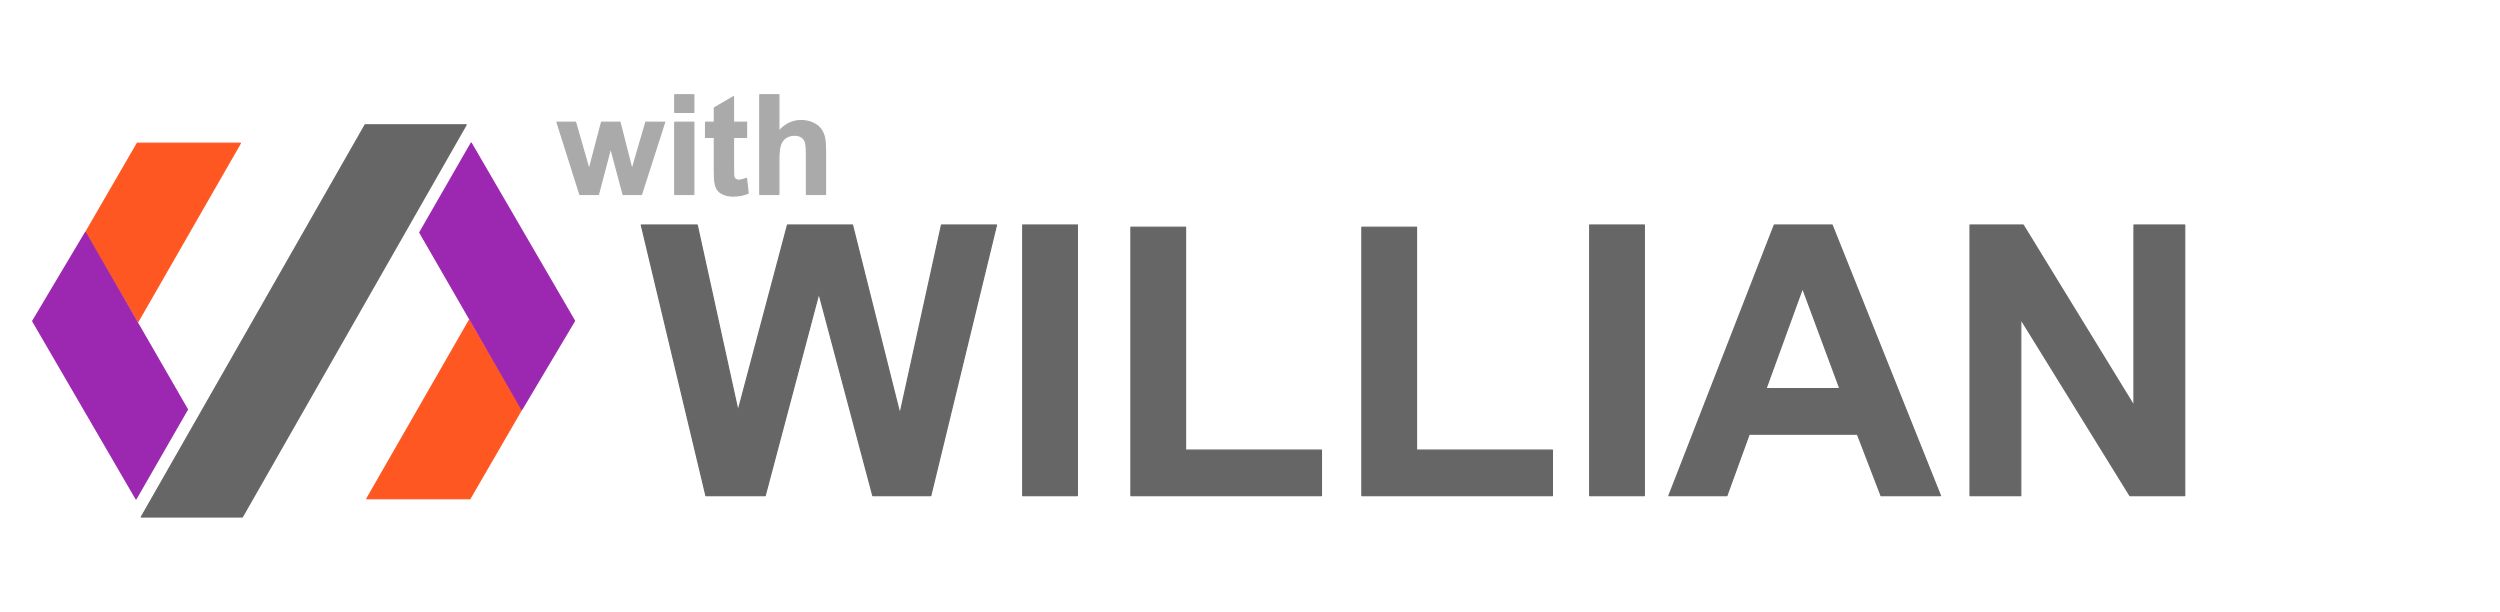
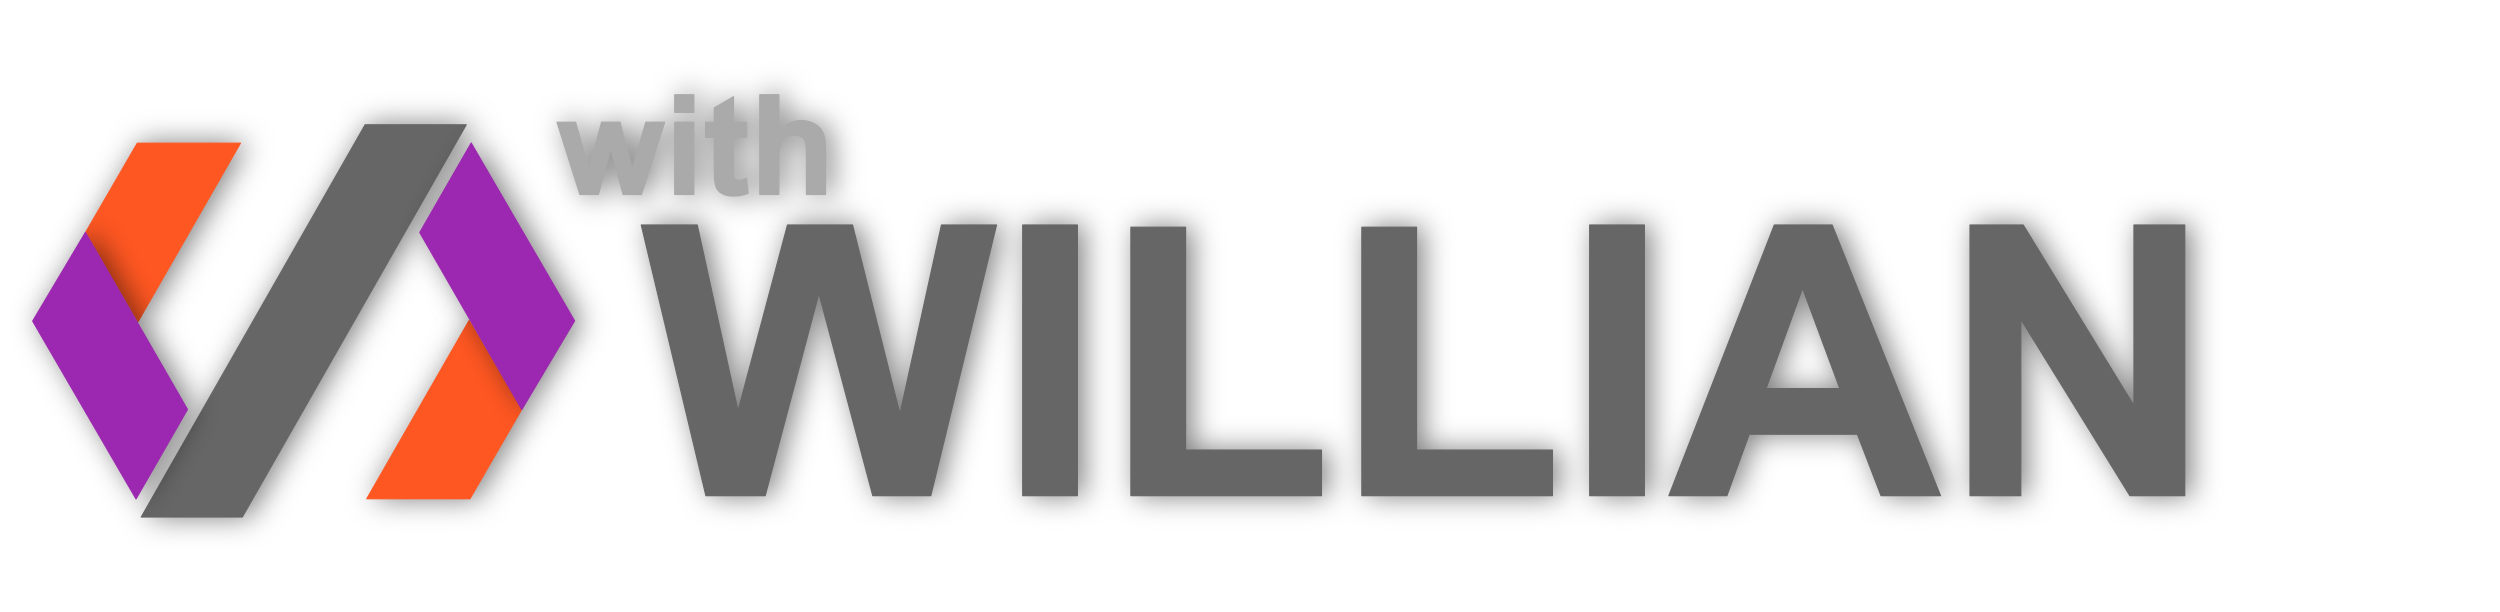
- <svg xmlns="http://www.w3.org/2000/svg" version="1.1" viewBox="0.0 0.0 2076.165 508.0" fill="none" stroke="none" stroke-linecap="square" stroke-miterlimit="10">
+ <svg xmlns="http://www.w3.org/2000/svg" xmlns:xlink="http://www.w3.org/1999/xlink" version="1.1" viewBox="0.0 0.0 2076.165 508.0" fill="none" stroke="none" stroke-linecap="square" stroke-miterlimit="10">
  <clipPath id="p.0">
    <path d="m0 0l2076.165 0l0 508.0l-2076.165 0l0 -508.0z" clip-rule="nonzero" />
  </clipPath>
  <g clip-path="url(#p.0)">
    <path fill="#000000" fill-opacity="0.0" d="m0 0l2076.165 0l0 508.0l-2076.165 0z" fill-rule="evenodd" />
-     <path fill="#666666" d="m532.57 186.86l53.663 224.77l49.217 0l44.617 -168.041l44.77 168.041l48.143 0l54.583 -224.77l-45.69 0l-34.498 157.002l-39.404 -157.002l-53.97 0l-41.091 154.395l-33.884 -154.395z" fill-rule="evenodd" />
-     <path fill="#666666" d="m849.335 186.86l0 224.77l45.384 0l0 -224.77z" fill-rule="evenodd" />
-     <path fill="#666666" d="m939.182 188.699l0 222.931l158.229 0l0 -37.871l-112.846 0l0 -185.06z" fill-rule="evenodd" />
-     <path fill="#666666" d="m1130.989 188.699l0 222.931l158.229 0l0 -37.871l-112.846 0l0 -185.06z" fill-rule="evenodd" />
-     <path fill="#666666" d="m1320.189 186.86l0 224.77l45.384 0l0 -224.77z" fill-rule="evenodd" />
-     <path fill="#666666" d="m1496.971 239.296l30.971 83.407l-61.329 0l30.358 -83.407zm-23.458 -52.436l-87.547 224.77l48.143 0l18.552 -51.056l89.847 0l19.625 51.056l49.37 0l-90 -224.77z" fill-rule="evenodd" />
-     <path fill="#666666" d="m1636.034 186.86l0 224.77l42.164 0l0 -146.576l90.614 146.576l45.537 0l0 -224.77l-42.164 0l0 150.102l-91.994 -150.102z" fill-rule="evenodd" />
-     <path stroke="#666666" stroke-width="1.0" stroke-linejoin="round" stroke-linecap="butt" d="m532.57 186.86l53.663 224.77l49.217 0l44.617 -168.041l44.77 168.041l48.143 0l54.583 -224.77l-45.69 0l-34.498 157.002l-39.404 -157.002l-53.97 0l-41.091 154.395l-33.884 -154.395z" fill-rule="evenodd" />
-     <path stroke="#666666" stroke-width="1.0" stroke-linejoin="round" stroke-linecap="butt" d="m849.335 186.86l0 224.77l45.384 0l0 -224.77z" fill-rule="evenodd" />
-     <path stroke="#666666" stroke-width="1.0" stroke-linejoin="round" stroke-linecap="butt" d="m939.182 188.699l0 222.931l158.229 0l0 -37.871l-112.846 0l0 -185.06z" fill-rule="evenodd" />
-     <path stroke="#666666" stroke-width="1.0" stroke-linejoin="round" stroke-linecap="butt" d="m1130.989 188.699l0 222.931l158.229 0l0 -37.871l-112.846 0l0 -185.06z" fill-rule="evenodd" />
-     <path stroke="#666666" stroke-width="1.0" stroke-linejoin="round" stroke-linecap="butt" d="m1320.189 186.86l0 224.77l45.384 0l0 -224.77z" fill-rule="evenodd" />
-     <path stroke="#666666" stroke-width="1.0" stroke-linejoin="round" stroke-linecap="butt" d="m1496.971 239.296l30.971 83.407l-61.329 0l30.358 -83.407zm-23.458 -52.436l-87.547 224.77l48.143 0l18.552 -51.056l89.847 0l19.625 51.056l49.37 0l-90 -224.77z" fill-rule="evenodd" />
-     <path stroke="#666666" stroke-width="1.0" stroke-linejoin="round" stroke-linecap="butt" d="m1636.034 186.86l0 224.77l42.164 0l0 -146.576l90.614 146.576l45.537 0l0 -224.77l-42.164 0l0 150.102l-91.994 -150.102z" fill-rule="evenodd" />
-     <path fill="#aaaaaa" d="m462.57 101.478l18.981 59.992l15.422 0l10.168 -38.582l10.338 38.582l15.252 0l19.263 -59.992l-15.648 0l-11.467 39.317l-9.999 -39.317l-15.309 0l-10.338 39.317l-11.242 -39.317z" fill-rule="evenodd" />
-     <path fill="#aaaaaa" d="m560.354 78.656l0 14.687l15.874 0l0 -14.687zm0 22.822l0 59.992l15.874 0l0 -59.992z" fill-rule="evenodd" />
-     <path fill="#aaaaaa" d="m609.161 80.294l-15.93 9.264l0 11.919l-7.287 0l0 12.654l7.287 0l0 26.155c0 5.611 0.169 9.34 0.508 11.185c0.414 2.599 1.155 4.664 2.222 6.195c1.08 1.519 2.768 2.762 5.065 3.728c2.297 0.954 4.877 1.431 7.739 1.431c4.67 0 8.85 -0.791 12.541 -2.373l-1.356 -12.315c-2.787 1.017 -4.915 1.525 -6.383 1.525c-1.055 0 -1.952 -0.264 -2.693 -0.791c-0.728 -0.527 -1.199 -1.193 -1.412 -1.996c-0.201 -0.816 -0.301 -3.672 -0.301 -8.568l0 -24.178l10.846 0l0 -12.654l-10.846 0l0 -21.184z" fill-rule="evenodd" />
-     <path fill="#aaaaaa" d="m630.966 78.656l0 82.814l15.874 0l0 -30.053c0 -5.046 0.477 -8.856 1.431 -11.43c0.967 -2.586 2.486 -4.519 4.557 -5.8c2.071 -1.28 4.425 -1.921 7.061 -1.921c2.297 0 4.205 0.502 5.724 1.506c1.532 0.992 2.599 2.335 3.201 4.03c0.603 1.695 0.904 5.687 0.904 11.976l0 31.691l15.874 0l0 -35.193c0 -5.385 -0.276 -9.358 -0.829 -11.919c-0.54 -2.561 -1.557 -4.896 -3.05 -7.005c-1.481 -2.109 -3.691 -3.841 -6.628 -5.197c-2.938 -1.356 -6.233 -2.034 -9.886 -2.034c-7.118 0 -13.237 2.994 -18.359 8.982l0 -30.448z" fill-rule="evenodd" />
-     <path stroke="#aaaaaa" stroke-width="1.0" stroke-linejoin="round" stroke-linecap="butt" d="m462.57 101.478l18.981 59.992l15.422 0l10.168 -38.582l10.338 38.582l15.252 0l19.263 -59.992l-15.648 0l-11.467 39.317l-9.999 -39.317l-15.309 0l-10.338 39.317l-11.242 -39.317z" fill-rule="evenodd" />
-     <path stroke="#aaaaaa" stroke-width="1.0" stroke-linejoin="round" stroke-linecap="butt" d="m560.354 78.656l0 14.687l15.874 0l0 -14.687zm0 22.822l0 59.992l15.874 0l0 -59.992z" fill-rule="evenodd" />
-     <path stroke="#aaaaaa" stroke-width="1.0" stroke-linejoin="round" stroke-linecap="butt" d="m609.161 80.294l-15.93 9.264l0 11.919l-7.287 0l0 12.654l7.287 0l0 26.155c0 5.611 0.169 9.34 0.508 11.185c0.414 2.599 1.155 4.664 2.222 6.195c1.08 1.519 2.768 2.762 5.065 3.728c2.297 0.954 4.877 1.431 7.739 1.431c4.67 0 8.85 -0.791 12.541 -2.373l-1.356 -12.315c-2.787 1.017 -4.915 1.525 -6.383 1.525c-1.055 0 -1.952 -0.264 -2.693 -0.791c-0.728 -0.527 -1.199 -1.193 -1.412 -1.996c-0.201 -0.816 -0.301 -3.672 -0.301 -8.568l0 -24.178l10.846 0l0 -12.654l-10.846 0l0 -21.184z" fill-rule="evenodd" />
-     <path stroke="#aaaaaa" stroke-width="1.0" stroke-linejoin="round" stroke-linecap="butt" d="m630.966 78.656l0 82.814l15.874 0l0 -30.053c0 -5.046 0.477 -8.856 1.431 -11.43c0.967 -2.586 2.486 -4.519 4.557 -5.8c2.071 -1.28 4.425 -1.921 7.061 -1.921c2.297 0 4.205 0.502 5.724 1.506c1.532 0.992 2.599 2.335 3.201 4.03c0.603 1.695 0.904 5.687 0.904 11.976l0 31.691l15.874 0l0 -35.193c0 -5.385 -0.276 -9.358 -0.829 -11.919c-0.54 -2.561 -1.557 -4.896 -3.05 -7.005c-1.481 -2.109 -3.691 -3.841 -6.628 -5.197c-2.938 -1.356 -6.233 -2.034 -9.886 -2.034c-7.118 0 -13.237 2.994 -18.359 8.982l0 -30.448z" fill-rule="evenodd" />
-     <path fill="#666666" d="m117.346 429.344l185.905 -325.701l83.89 0l-185.905 325.701z" fill-rule="evenodd" />
-     <path stroke="#666666" stroke-width="1.0" stroke-linejoin="round" stroke-linecap="butt" d="m117.346 429.344l185.905 -325.701l83.89 0l-185.905 325.701z" fill-rule="evenodd" />
-     <path fill="#ff5722" d="m199.637 118.938l-85.604 0l-42.766 73.82l43.359 74.264z" fill-rule="evenodd" />
-     <path stroke="#ff5722" stroke-width="1.0" stroke-linejoin="round" stroke-linecap="butt" d="m199.637 118.938l-85.604 0l-42.766 73.82l43.359 74.264z" fill-rule="evenodd" />
-     <path fill="#9c27b0" d="m70.944 193.06l84.715 146.973l-42.691 74.266l-85.826 -147.64z" fill-rule="evenodd" />
-     <path stroke="#9c27b0" stroke-width="1.0" stroke-linejoin="round" stroke-linecap="butt" d="m70.944 193.06l84.715 146.973l-42.691 74.266l-85.826 -147.64z" fill-rule="evenodd" />
-     <path fill="#ff5722" d="m304.643 414.181l85.604 0l42.766 -73.82l-43.359 -74.264z" fill-rule="evenodd" />
-     <path stroke="#ff5722" stroke-width="1.0" stroke-linejoin="round" stroke-linecap="butt" d="m304.643 414.181l85.604 0l42.766 -73.82l-43.359 -74.264z" fill-rule="evenodd" />
-     <path fill="#9c27b0" d="m433.337 340.06l-84.715 -146.973l42.691 -74.266l85.826 147.64z" fill-rule="evenodd" />
-     <path stroke="#9c27b0" stroke-width="1.0" stroke-linejoin="round" stroke-linecap="butt" d="m433.337 340.06l-84.715 -146.973l42.691 -74.266l85.826 147.64z" fill-rule="evenodd" />
+     <g filter="url(#shadowFilter-p.1)">
+       <use xlink:href="#p.1" transform="matrix(1.0 0.0 0.0 1.0 5.0 0.0)" />
+     </g>
+     <defs>
+       <filter id="shadowFilter-p.1" filterUnits="userSpaceOnUse">
+         <feGaussianBlur in="SourceAlpha" stdDeviation="11.5" result="blur" />
+         <feComponentTransfer in="blur" color-interpolation-filters="sRGB">
+           <feFuncR type="linear" slope="0" intercept="0.0" />
+           <feFuncG type="linear" slope="0" intercept="0.0" />
+           <feFuncB type="linear" slope="0" intercept="0.0" />
+           <feFuncA type="linear" slope="0.5" intercept="0" />
+         </feComponentTransfer>
+       </filter>
+     </defs>
+     <g id="p.1">
+       <path fill="#666666" d="m532.57 186.86l53.663 224.77l49.217 0l44.617 -168.041l44.77 168.041l48.143 0l54.583 -224.77l-45.69 0l-34.498 157.002l-39.404 -157.002l-53.97 0l-41.091 154.395l-33.884 -154.395z" fill-rule="evenodd" />
+       <path fill="#666666" d="m849.335 186.86l0 224.77l45.384 0l0 -224.77z" fill-rule="evenodd" />
+       <path fill="#666666" d="m939.182 188.699l0 222.931l158.229 0l0 -37.871l-112.846 0l0 -185.06z" fill-rule="evenodd" />
+       <path fill="#666666" d="m1130.989 188.699l0 222.931l158.229 0l0 -37.871l-112.846 0l0 -185.06z" fill-rule="evenodd" />
+       <path fill="#666666" d="m1320.189 186.86l0 224.77l45.384 0l0 -224.77z" fill-rule="evenodd" />
+       <path fill="#666666" d="m1496.971 239.296l30.971 83.407l-61.329 0l30.358 -83.407zm-23.458 -52.436l-87.547 224.77l48.143 0l18.552 -51.056l89.847 0l19.625 51.056l49.37 0l-90 -224.77z" fill-rule="evenodd" />
+       <path fill="#666666" d="m1636.034 186.86l0 224.77l42.164 0l0 -146.576l90.614 146.576l45.537 0l0 -224.77l-42.164 0l0 150.102l-91.994 -150.102z" fill-rule="evenodd" />
+       <path stroke="#666666" stroke-width="1.0" stroke-linejoin="round" stroke-linecap="butt" d="m532.57 186.86l53.663 224.77l49.217 0l44.617 -168.041l44.77 168.041l48.143 0l54.583 -224.77l-45.69 0l-34.498 157.002l-39.404 -157.002l-53.97 0l-41.091 154.395l-33.884 -154.395z" fill-rule="evenodd" />
+       <path stroke="#666666" stroke-width="1.0" stroke-linejoin="round" stroke-linecap="butt" d="m849.335 186.86l0 224.77l45.384 0l0 -224.77z" fill-rule="evenodd" />
+       <path stroke="#666666" stroke-width="1.0" stroke-linejoin="round" stroke-linecap="butt" d="m939.182 188.699l0 222.931l158.229 0l0 -37.871l-112.846 0l0 -185.06z" fill-rule="evenodd" />
+       <path stroke="#666666" stroke-width="1.0" stroke-linejoin="round" stroke-linecap="butt" d="m1130.989 188.699l0 222.931l158.229 0l0 -37.871l-112.846 0l0 -185.06z" fill-rule="evenodd" />
+       <path stroke="#666666" stroke-width="1.0" stroke-linejoin="round" stroke-linecap="butt" d="m1320.189 186.86l0 224.77l45.384 0l0 -224.77z" fill-rule="evenodd" />
+       <path stroke="#666666" stroke-width="1.0" stroke-linejoin="round" stroke-linecap="butt" d="m1496.971 239.296l30.971 83.407l-61.329 0l30.358 -83.407zm-23.458 -52.436l-87.547 224.77l48.143 0l18.552 -51.056l89.847 0l19.625 51.056l49.37 0l-90 -224.77z" fill-rule="evenodd" />
+       <path stroke="#666666" stroke-width="1.0" stroke-linejoin="round" stroke-linecap="butt" d="m1636.034 186.86l0 224.77l42.164 0l0 -146.576l90.614 146.576l45.537 0l0 -224.77l-42.164 0l0 150.102l-91.994 -150.102z" fill-rule="evenodd" />
+     </g>
+     <g filter="url(#shadowFilter-p.2)">
+       <use xlink:href="#p.2" transform="matrix(1.0 0.0 0.0 1.0 5.0 0.0)" />
+     </g>
+     <defs>
+       <filter id="shadowFilter-p.2" filterUnits="userSpaceOnUse">
+         <feGaussianBlur in="SourceAlpha" stdDeviation="11.5" result="blur" />
+         <feComponentTransfer in="blur" color-interpolation-filters="sRGB">
+           <feFuncR type="linear" slope="0" intercept="0.0" />
+           <feFuncG type="linear" slope="0" intercept="0.0" />
+           <feFuncB type="linear" slope="0" intercept="0.0" />
+           <feFuncA type="linear" slope="0.5" intercept="0" />
+         </feComponentTransfer>
+       </filter>
+     </defs>
+     <g id="p.2">
+       <path fill="#aaaaaa" d="m462.57 101.478l18.981 59.992l15.422 0l10.168 -38.582l10.338 38.582l15.252 0l19.263 -59.992l-15.648 0l-11.467 39.317l-9.999 -39.317l-15.309 0l-10.338 39.317l-11.242 -39.317z" fill-rule="evenodd" />
+       <path fill="#aaaaaa" d="m560.354 78.656l0 14.687l15.874 0l0 -14.687zm0 22.822l0 59.992l15.874 0l0 -59.992z" fill-rule="evenodd" />
+       <path fill="#aaaaaa" d="m609.161 80.294l-15.93 9.264l0 11.919l-7.287 0l0 12.654l7.287 0l0 26.155c0 5.611 0.169 9.34 0.508 11.185c0.414 2.599 1.155 4.664 2.222 6.195c1.08 1.519 2.768 2.762 5.065 3.728c2.297 0.954 4.877 1.431 7.739 1.431c4.67 0 8.85 -0.791 12.541 -2.373l-1.356 -12.315c-2.787 1.017 -4.915 1.525 -6.383 1.525c-1.055 0 -1.952 -0.264 -2.693 -0.791c-0.728 -0.527 -1.199 -1.193 -1.412 -1.996c-0.201 -0.816 -0.301 -3.672 -0.301 -8.568l0 -24.178l10.846 0l0 -12.654l-10.846 0l0 -21.184z" fill-rule="evenodd" />
+       <path fill="#aaaaaa" d="m630.966 78.656l0 82.814l15.874 0l0 -30.053c0 -5.046 0.477 -8.856 1.431 -11.43c0.967 -2.586 2.486 -4.519 4.557 -5.8c2.071 -1.28 4.425 -1.921 7.061 -1.921c2.297 0 4.205 0.502 5.724 1.506c1.532 0.992 2.599 2.335 3.201 4.03c0.603 1.695 0.904 5.687 0.904 11.976l0 31.691l15.874 0l0 -35.193c0 -5.385 -0.276 -9.358 -0.829 -11.919c-0.54 -2.561 -1.557 -4.896 -3.05 -7.005c-1.481 -2.109 -3.691 -3.841 -6.628 -5.197c-2.938 -1.356 -6.233 -2.034 -9.886 -2.034c-7.118 0 -13.237 2.994 -18.359 8.982l0 -30.448z" fill-rule="evenodd" />
+       <path stroke="#aaaaaa" stroke-width="1.0" stroke-linejoin="round" stroke-linecap="butt" d="m462.57 101.478l18.981 59.992l15.422 0l10.168 -38.582l10.338 38.582l15.252 0l19.263 -59.992l-15.648 0l-11.467 39.317l-9.999 -39.317l-15.309 0l-10.338 39.317l-11.242 -39.317z" fill-rule="evenodd" />
+       <path stroke="#aaaaaa" stroke-width="1.0" stroke-linejoin="round" stroke-linecap="butt" d="m560.354 78.656l0 14.687l15.874 0l0 -14.687zm0 22.822l0 59.992l15.874 0l0 -59.992z" fill-rule="evenodd" />
+       <path stroke="#aaaaaa" stroke-width="1.0" stroke-linejoin="round" stroke-linecap="butt" d="m609.161 80.294l-15.93 9.264l0 11.919l-7.287 0l0 12.654l7.287 0l0 26.155c0 5.611 0.169 9.34 0.508 11.185c0.414 2.599 1.155 4.664 2.222 6.195c1.08 1.519 2.768 2.762 5.065 3.728c2.297 0.954 4.877 1.431 7.739 1.431c4.67 0 8.85 -0.791 12.541 -2.373l-1.356 -12.315c-2.787 1.017 -4.915 1.525 -6.383 1.525c-1.055 0 -1.952 -0.264 -2.693 -0.791c-0.728 -0.527 -1.199 -1.193 -1.412 -1.996c-0.201 -0.816 -0.301 -3.672 -0.301 -8.568l0 -24.178l10.846 0l0 -12.654l-10.846 0l0 -21.184z" fill-rule="evenodd" />
+       <path stroke="#aaaaaa" stroke-width="1.0" stroke-linejoin="round" stroke-linecap="butt" d="m630.966 78.656l0 82.814l15.874 0l0 -30.053c0 -5.046 0.477 -8.856 1.431 -11.43c0.967 -2.586 2.486 -4.519 4.557 -5.8c2.071 -1.28 4.425 -1.921 7.061 -1.921c2.297 0 4.205 0.502 5.724 1.506c1.532 0.992 2.599 2.335 3.201 4.03c0.603 1.695 0.904 5.687 0.904 11.976l0 31.691l15.874 0l0 -35.193c0 -5.385 -0.276 -9.358 -0.829 -11.919c-0.54 -2.561 -1.557 -4.896 -3.05 -7.005c-1.481 -2.109 -3.691 -3.841 -6.628 -5.197c-2.938 -1.356 -6.233 -2.034 -9.886 -2.034c-7.118 0 -13.237 2.994 -18.359 8.982l0 -30.448z" fill-rule="evenodd" />
+     </g>
+     <g filter="url(#shadowFilter-p.3)">
+       <use xlink:href="#p.3" transform="matrix(1.0 0.0 0.0 1.0 5.0 0.0)" />
+     </g>
+     <defs>
+       <filter id="shadowFilter-p.3" filterUnits="userSpaceOnUse">
+         <feGaussianBlur in="SourceAlpha" stdDeviation="11.5" result="blur" />
+         <feComponentTransfer in="blur" color-interpolation-filters="sRGB">
+           <feFuncR type="linear" slope="0" intercept="0.0" />
+           <feFuncG type="linear" slope="0" intercept="0.0" />
+           <feFuncB type="linear" slope="0" intercept="0.0" />
+           <feFuncA type="linear" slope="0.5" intercept="0" />
+         </feComponentTransfer>
+       </filter>
+     </defs>
+     <g id="p.3">
+       <path fill="#666666" d="m117.346 429.344l185.905 -325.701l83.89 0l-185.905 325.701z" fill-rule="evenodd" />
+       <path stroke="#666666" stroke-width="1.0" stroke-linejoin="round" stroke-linecap="butt" d="m117.346 429.344l185.905 -325.701l83.89 0l-185.905 325.701z" fill-rule="evenodd" />
+     </g>
+     <g filter="url(#shadowFilter-p.4)">
+       <use xlink:href="#p.4" transform="matrix(1.0 0.0 0.0 1.0 5.0 0.0)" />
+     </g>
+     <defs>
+       <filter id="shadowFilter-p.4" filterUnits="userSpaceOnUse">
+         <feGaussianBlur in="SourceAlpha" stdDeviation="11.5" result="blur" />
+         <feComponentTransfer in="blur" color-interpolation-filters="sRGB">
+           <feFuncR type="linear" slope="0" intercept="0.0" />
+           <feFuncG type="linear" slope="0" intercept="0.0" />
+           <feFuncB type="linear" slope="0" intercept="0.0" />
+           <feFuncA type="linear" slope="0.5" intercept="0" />
+         </feComponentTransfer>
+       </filter>
+     </defs>
+     <g id="p.4">
+       <path fill="#ff5722" d="m199.637 118.938l-85.604 0l-42.766 73.82l43.359 74.264z" fill-rule="evenodd" />
+       <path stroke="#ff5722" stroke-width="1.0" stroke-linejoin="round" stroke-linecap="butt" d="m199.637 118.938l-85.604 0l-42.766 73.82l43.359 74.264z" fill-rule="evenodd" />
+     </g>
+     <g filter="url(#shadowFilter-p.5)">
+       <use xlink:href="#p.5" transform="matrix(1.0 0.0 0.0 1.0 5.0 0.0)" />
+     </g>
+     <defs>
+       <filter id="shadowFilter-p.5" filterUnits="userSpaceOnUse">
+         <feGaussianBlur in="SourceAlpha" stdDeviation="11.5" result="blur" />
+         <feComponentTransfer in="blur" color-interpolation-filters="sRGB">
+           <feFuncR type="linear" slope="0" intercept="0.0" />
+           <feFuncG type="linear" slope="0" intercept="0.0" />
+           <feFuncB type="linear" slope="0" intercept="0.0" />
+           <feFuncA type="linear" slope="0.5" intercept="0" />
+         </feComponentTransfer>
+       </filter>
+     </defs>
+     <g id="p.5">
+       <path fill="#9c27b0" d="m70.944 193.06l84.715 146.973l-42.691 74.266l-85.826 -147.64z" fill-rule="evenodd" />
+       <path stroke="#9c27b0" stroke-width="1.0" stroke-linejoin="round" stroke-linecap="butt" d="m70.944 193.06l84.715 146.973l-42.691 74.266l-85.826 -147.64z" fill-rule="evenodd" />
+     </g>
+     <g filter="url(#shadowFilter-p.6)">
+       <use xlink:href="#p.6" transform="matrix(1.0 0.0 0.0 1.0 5.0 0.0)" />
+     </g>
+     <defs>
+       <filter id="shadowFilter-p.6" filterUnits="userSpaceOnUse">
+         <feGaussianBlur in="SourceAlpha" stdDeviation="11.5" result="blur" />
+         <feComponentTransfer in="blur" color-interpolation-filters="sRGB">
+           <feFuncR type="linear" slope="0" intercept="0.0" />
+           <feFuncG type="linear" slope="0" intercept="0.0" />
+           <feFuncB type="linear" slope="0" intercept="0.0" />
+           <feFuncA type="linear" slope="0.5" intercept="0" />
+         </feComponentTransfer>
+       </filter>
+     </defs>
+     <g id="p.6">
+       <path fill="#ff5722" d="m304.643 414.181l85.604 0l42.766 -73.82l-43.359 -74.264z" fill-rule="evenodd" />
+       <path stroke="#ff5722" stroke-width="1.0" stroke-linejoin="round" stroke-linecap="butt" d="m304.643 414.181l85.604 0l42.766 -73.82l-43.359 -74.264z" fill-rule="evenodd" />
+     </g>
+     <g filter="url(#shadowFilter-p.7)">
+       <use xlink:href="#p.7" transform="matrix(1.0 0.0 0.0 1.0 5.0 0.0)" />
+     </g>
+     <defs>
+       <filter id="shadowFilter-p.7" filterUnits="userSpaceOnUse">
+         <feGaussianBlur in="SourceAlpha" stdDeviation="11.5" result="blur" />
+         <feComponentTransfer in="blur" color-interpolation-filters="sRGB">
+           <feFuncR type="linear" slope="0" intercept="0.0" />
+           <feFuncG type="linear" slope="0" intercept="0.0" />
+           <feFuncB type="linear" slope="0" intercept="0.0" />
+           <feFuncA type="linear" slope="0.5" intercept="0" />
+         </feComponentTransfer>
+       </filter>
+     </defs>
+     <g id="p.7">
+       <path fill="#9c27b0" d="m433.337 340.06l-84.715 -146.973l42.691 -74.266l85.826 147.64z" fill-rule="evenodd" />
+       <path stroke="#9c27b0" stroke-width="1.0" stroke-linejoin="round" stroke-linecap="butt" d="m433.337 340.06l-84.715 -146.973l42.691 -74.266l85.826 147.64z" fill-rule="evenodd" />
+     </g>
  </g>
</svg>
